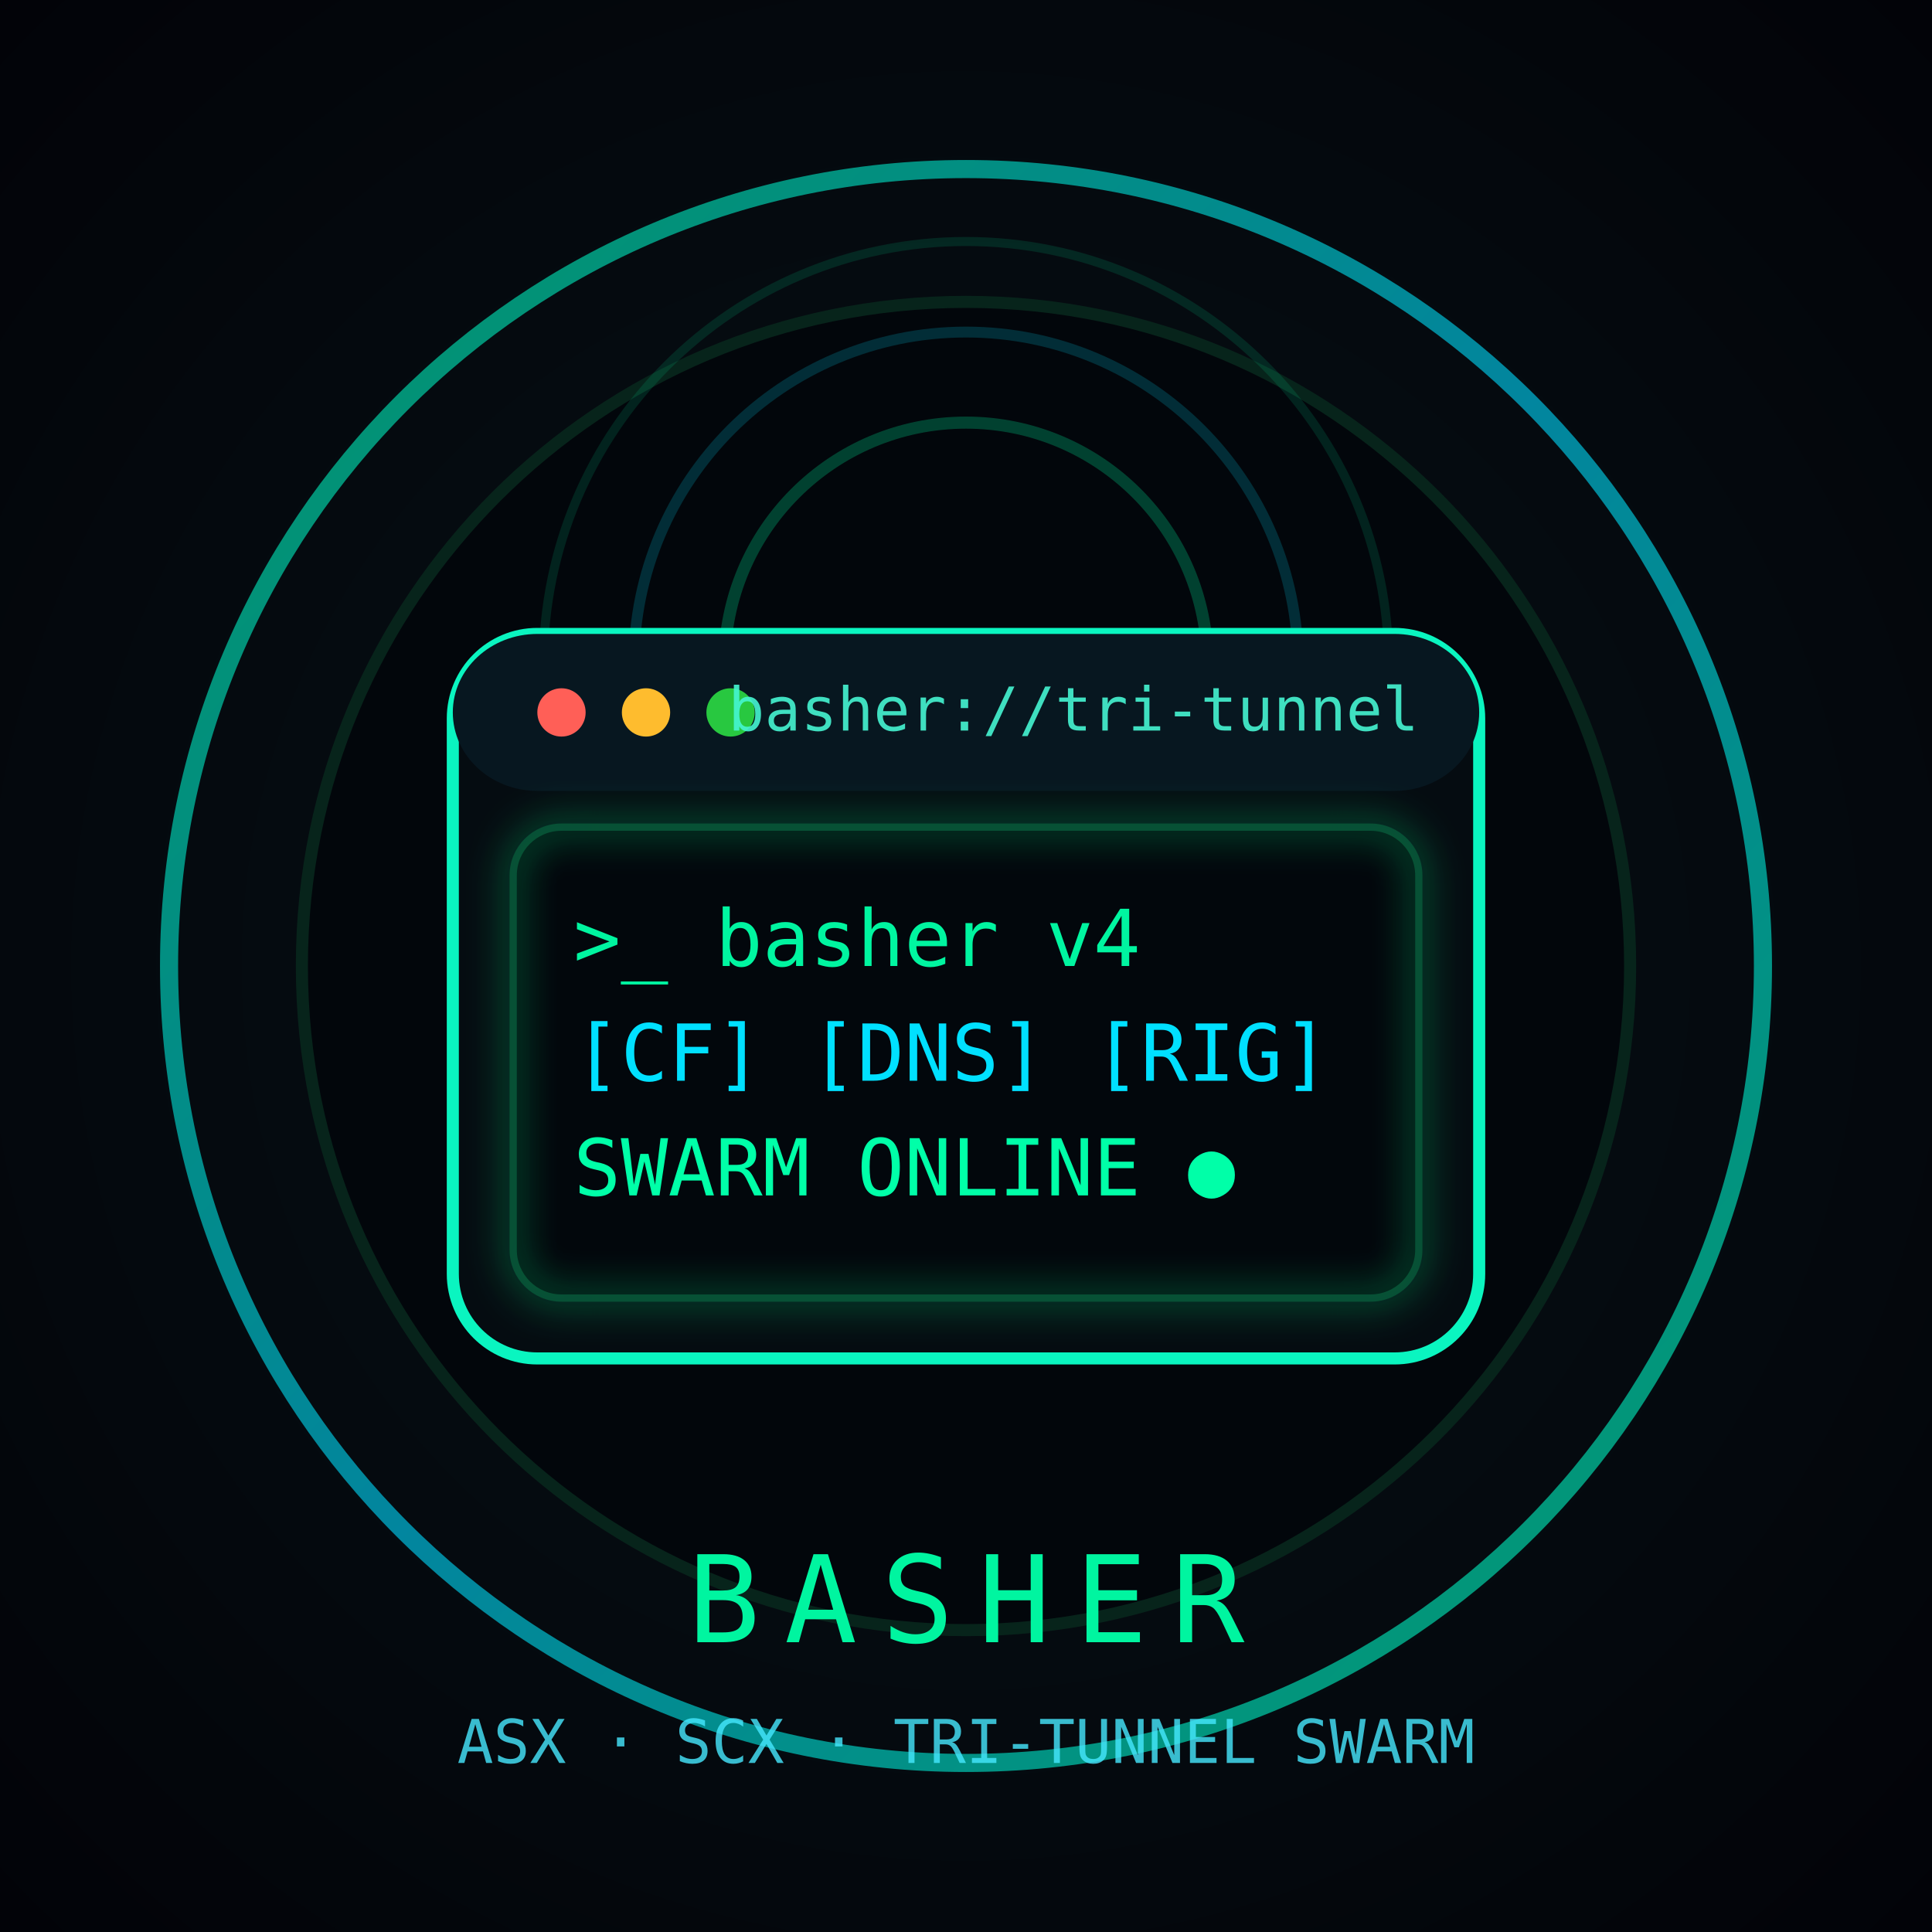
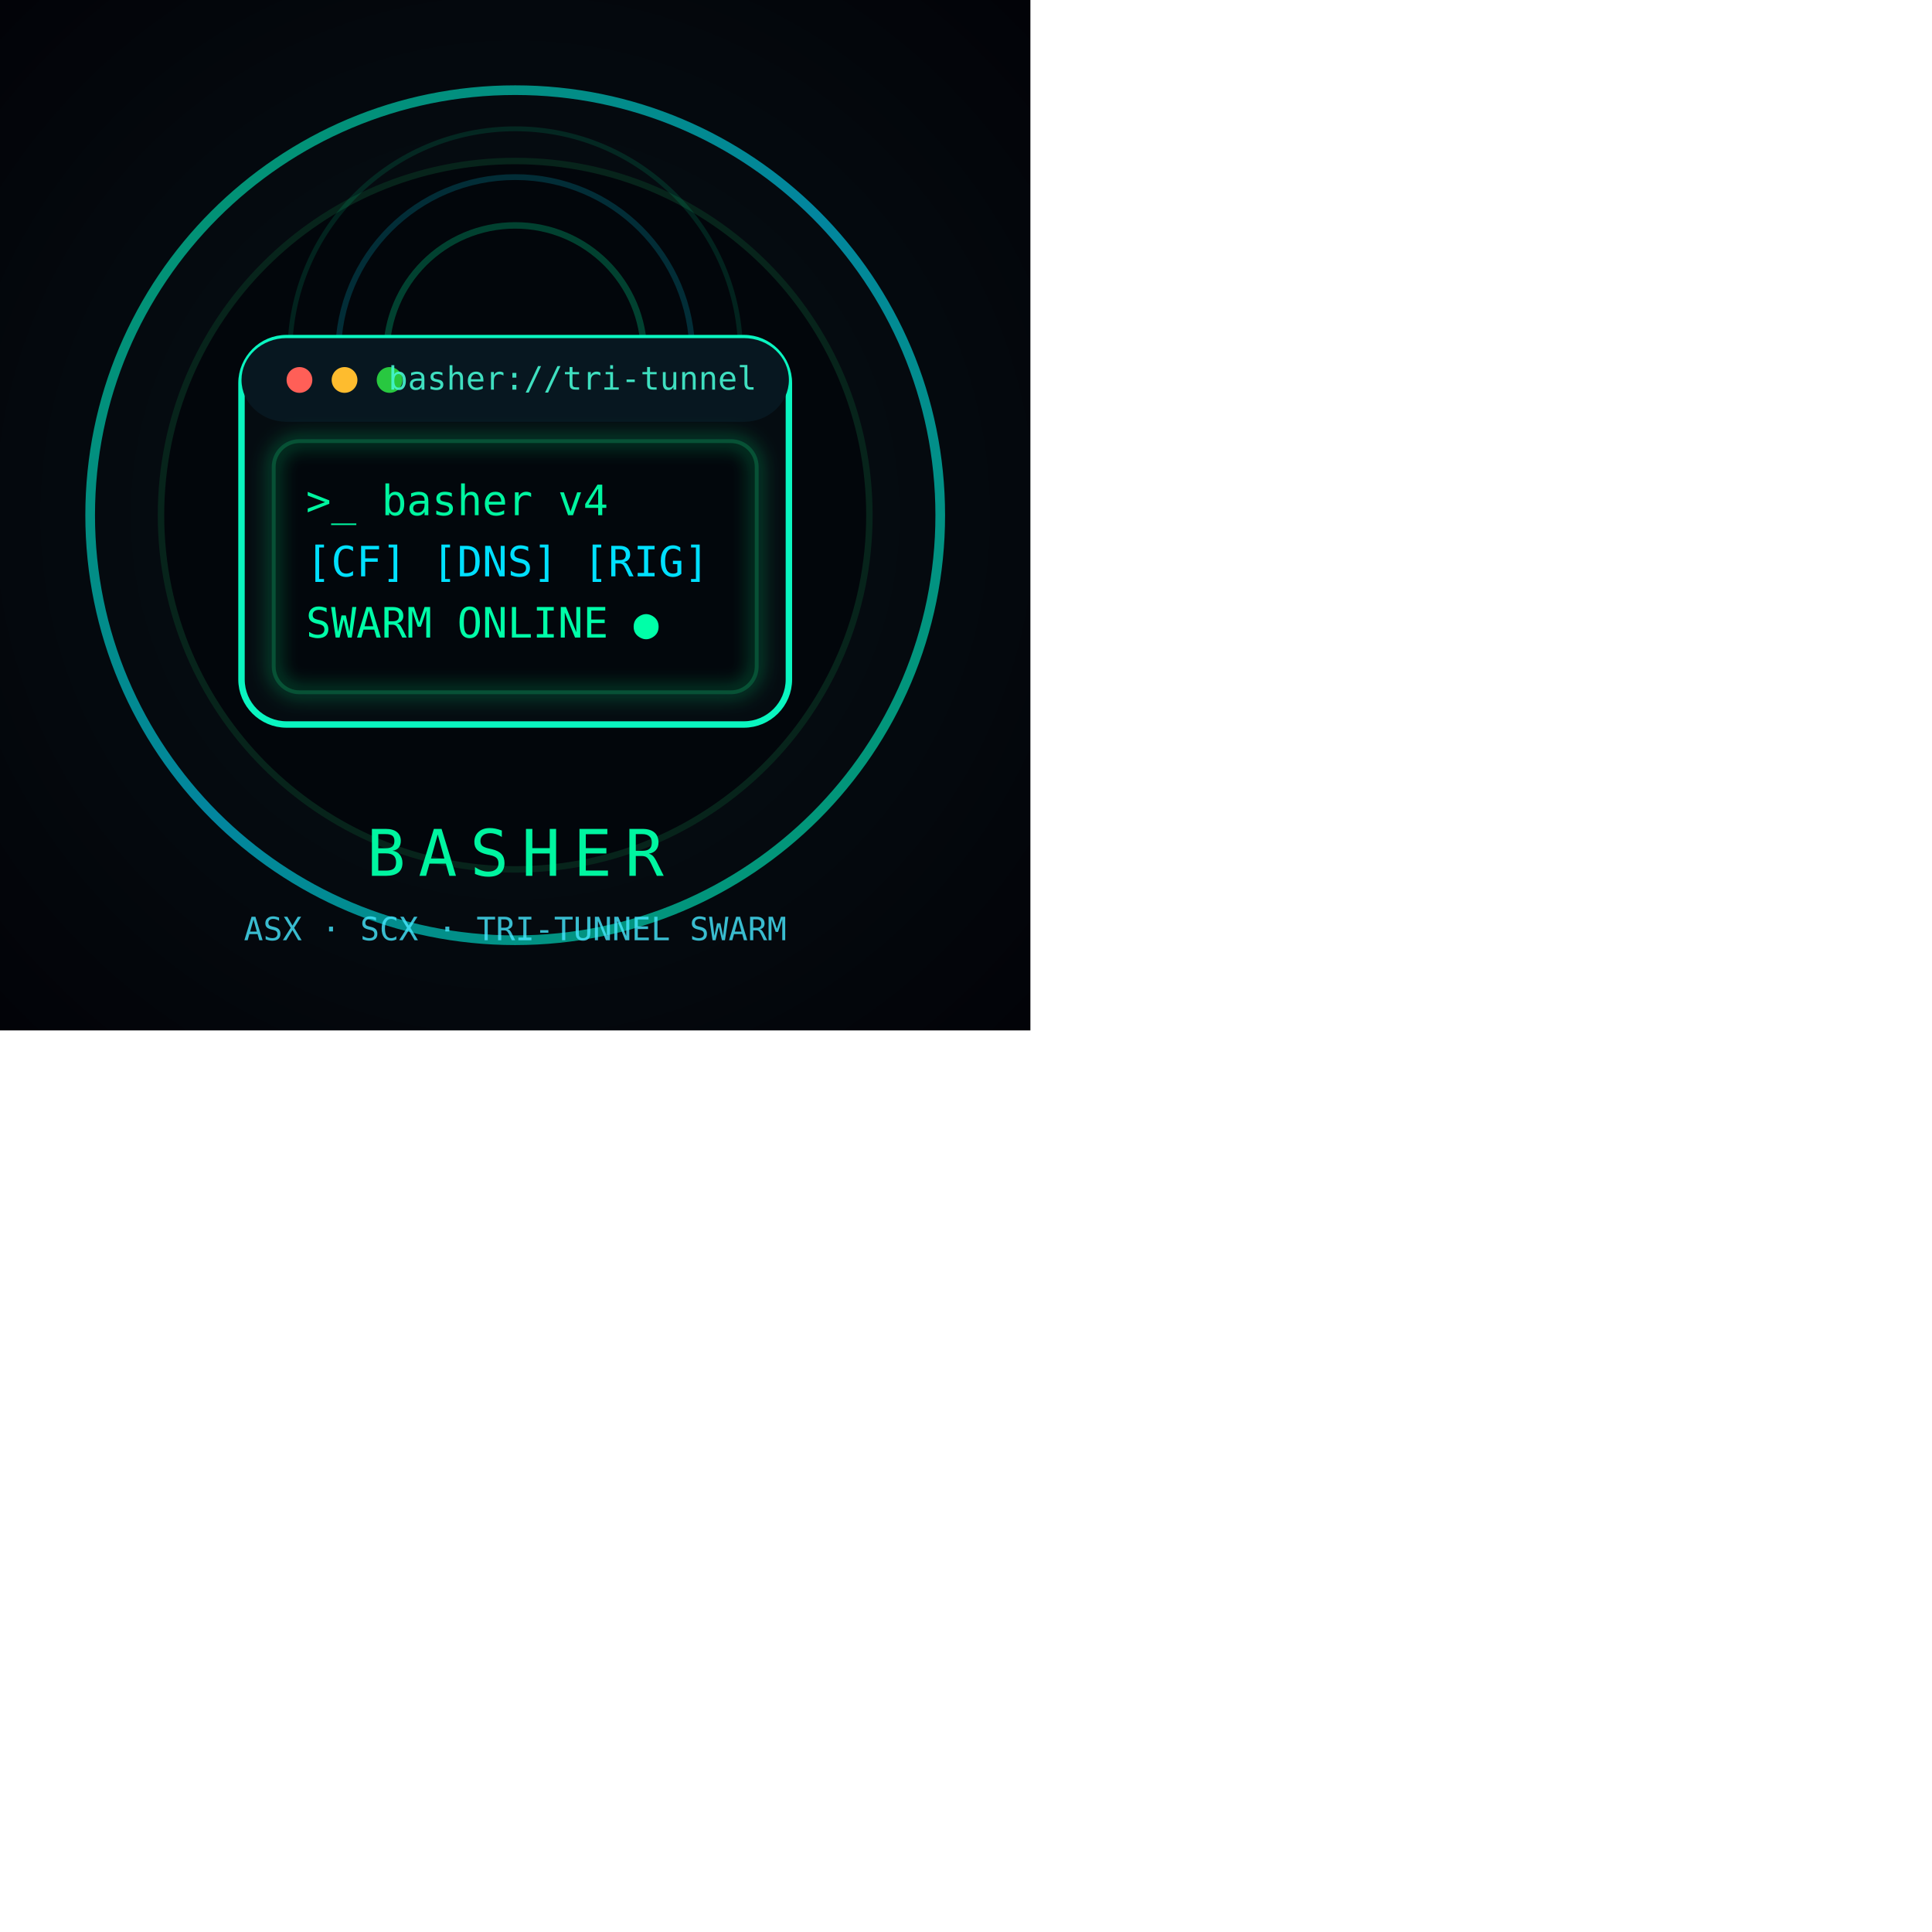
- <svg xmlns="http://www.w3.org/2000/svg" width="600" height="600" viewBox="0 0 320 320">
+ <svg xmlns="http://www.w3.org/2000/svg" width="600" height="600" viewBox="0 0 600 600">
  <defs>
    <radialGradient id="bgGrad" cx="50%" cy="50%" r="70%">
      <stop offset="0%" stop-color="#0b1b24" />
      <stop offset="50%" stop-color="#050b10" />
      <stop offset="100%" stop-color="#020308" />
    </radialGradient>
    <linearGradient id="neonStroke" x1="0%" y1="0%" x2="100%" y2="100%">
      <stop offset="0%" stop-color="#00f5a0" />
      <stop offset="50%" stop-color="#00d8ff" />
      <stop offset="100%" stop-color="#00ffa8" />
    </linearGradient>
    <filter id="glow">
      <feGaussianBlur stdDeviation="3" result="blur" />
      <feColorMatrix in="blur" type="matrix" values="           0 0 0 0 0           0 1 0 0 0           0 0 0.7 0 0           0 0 0 1 0" />
    </filter>
    <linearGradient id="matrixGlyphGrad" x1="0%" y1="0%" x2="0%" y2="100%">
      <stop offset="0%" stop-color="#00ffa8" />
      <stop offset="40%" stop-color="#00f5a0" />
      <stop offset="100%" stop-color="#00d8ff" />
    </linearGradient>
  </defs>
  <rect x="0" y="0" width="320" height="320" fill="url(#bgGrad)" />
  <circle cx="160" cy="160" r="132" fill="none" stroke="url(#neonStroke)" stroke-width="3" opacity="0.6" />
  <circle cx="160" cy="160" r="110" fill="#02060b" stroke="#07241b" stroke-width="2" />
  <g transform="translate(160, 70)">
    <path d="M -40 40 A 40 40 0 0 1 40 40" fill="none" stroke="#00f5a0" stroke-width="2" opacity="0.25" />
    <path d="M -55 40 A 55 55 0 0 1 55 40" fill="none" stroke="#00e0ff" stroke-width="1.8" opacity="0.18" />
    <path d="M -70 40 A 70 70 0 0 1 70 40" fill="none" stroke="#00ffa8" stroke-width="1.5" opacity="0.12" />
    <circle cx="0" cy="40" r="4" fill="#00f5a0" />
  </g>
  <g id="matrix-rain" font-family="monospace" font-size="12" fill="url(#matrixGlyphGrad)" opacity="0.85">
    <g transform="translate(95, -140)">
      <text y="0">A</text>
      <text y="15">S</text>
      <text y="30">X</text>
      <text y="45">ϕ</text>
      <text y="60">S</text>
      <text y="75">C</text>
      <text y="90">X</text>
      <text y="105">λ</text>
      <animateTransform attributeName="transform" type="translate" from="95,-140" to="95,260" dur="4.2s" repeatCount="indefinite" />
    </g>
    <g transform="translate(120, -200)">
      <text y="0">S</text>
      <text y="15">C</text>
      <text y="30">X</text>
      <text y="45">Ξ</text>
      <text y="60">A</text>
      <text y="75">S</text>
      <text y="90">X</text>
      <text y="105">⌐</text>
      <animateTransform attributeName="transform" type="translate" from="120,-200" to="120,260" dur="5.0s" repeatCount="indefinite" />
    </g>
    <g transform="translate(145, -160)">
      <text y="0">λ</text>
      <text y="15">A</text>
      <text y="30">S</text>
      <text y="45">X</text>
      <text y="60">∑</text>
      <text y="75">S</text>
      <text y="90">C</text>
      <text y="105">X</text>
      <animateTransform attributeName="transform" type="translate" from="145,-160" to="145,260" dur="3.7s" repeatCount="indefinite" />
    </g>
    <g transform="translate(170, -180)">
      <text y="0">S</text>
      <text y="15">X</text>
      <text y="30">⚙</text>
      <text y="45">S</text>
      <text y="60">C</text>
      <text y="75">X</text>
      <text y="90">A</text>
      <text y="105">Σ</text>
      <animateTransform attributeName="transform" type="translate" from="170,-180" to="170,260" dur="6.0s" repeatCount="indefinite" />
    </g>
    <g transform="translate(195, -210)">
      <text y="0">C</text>
      <text y="15">X</text>
      <text y="30">A</text>
      <text y="45">S</text>
      <text y="60">X</text>
      <text y="75">⌁</text>
      <text y="90">S</text>
      <text y="105">C</text>
      <animateTransform attributeName="transform" type="translate" from="195,-210" to="195,260" dur="5.5s" repeatCount="indefinite" />
    </g>
  </g>
  <g transform="translate(75, 105)">
    <rect x="0" y="0" width="170" height="120" rx="14" ry="14" fill="#050c11" stroke="#0af5c0" stroke-width="2" />
    <rect x="0" y="0" width="170" height="26" rx="14" ry="14" fill="#071720" />
    <circle cx="18" cy="13" r="4" fill="#ff5f57" />
    <circle cx="32" cy="13" r="4" fill="#febc2e" />
    <circle cx="46" cy="13" r="4" fill="#28c840" />
    <text x="160" y="16" text-anchor="end" font-family="monospace" font-size="10" fill="#45f5d1" opacity="0.9">
      basher://tri-tunnel
    </text>
    <rect x="10" y="32" width="150" height="78" rx="8" ry="8" fill="#02070c" stroke="#083728" stroke-width="1.2" />
    <g font-family="monospace" font-size="13">
      <text x="20" y="55" fill="#00f5a0">&gt;_ basher v4</text>
      <text x="20" y="74" fill="#00e0ff">[CF] [DNS] [RIG]</text>
      <text x="20" y="93" fill="#00ffa8">SWARM ONLINE ●</text>
    </g>
    <rect x="10" y="32" width="150" height="78" rx="8" ry="8" fill="none" stroke="#00f5a0" stroke-width="1.2" filter="url(#glow)" opacity="0.85" />
  </g>
  <text x="160" y="272" text-anchor="middle" font-family="monospace" font-size="20" letter-spacing="4" fill="#00f5a0">
    BASHER
  </text>
  <text x="160" y="292" text-anchor="middle" font-family="monospace" font-size="10" fill="#46e8ff" opacity="0.8">
    ASX · SCX · TRI-TUNNEL SWARM
  </text>
</svg>
